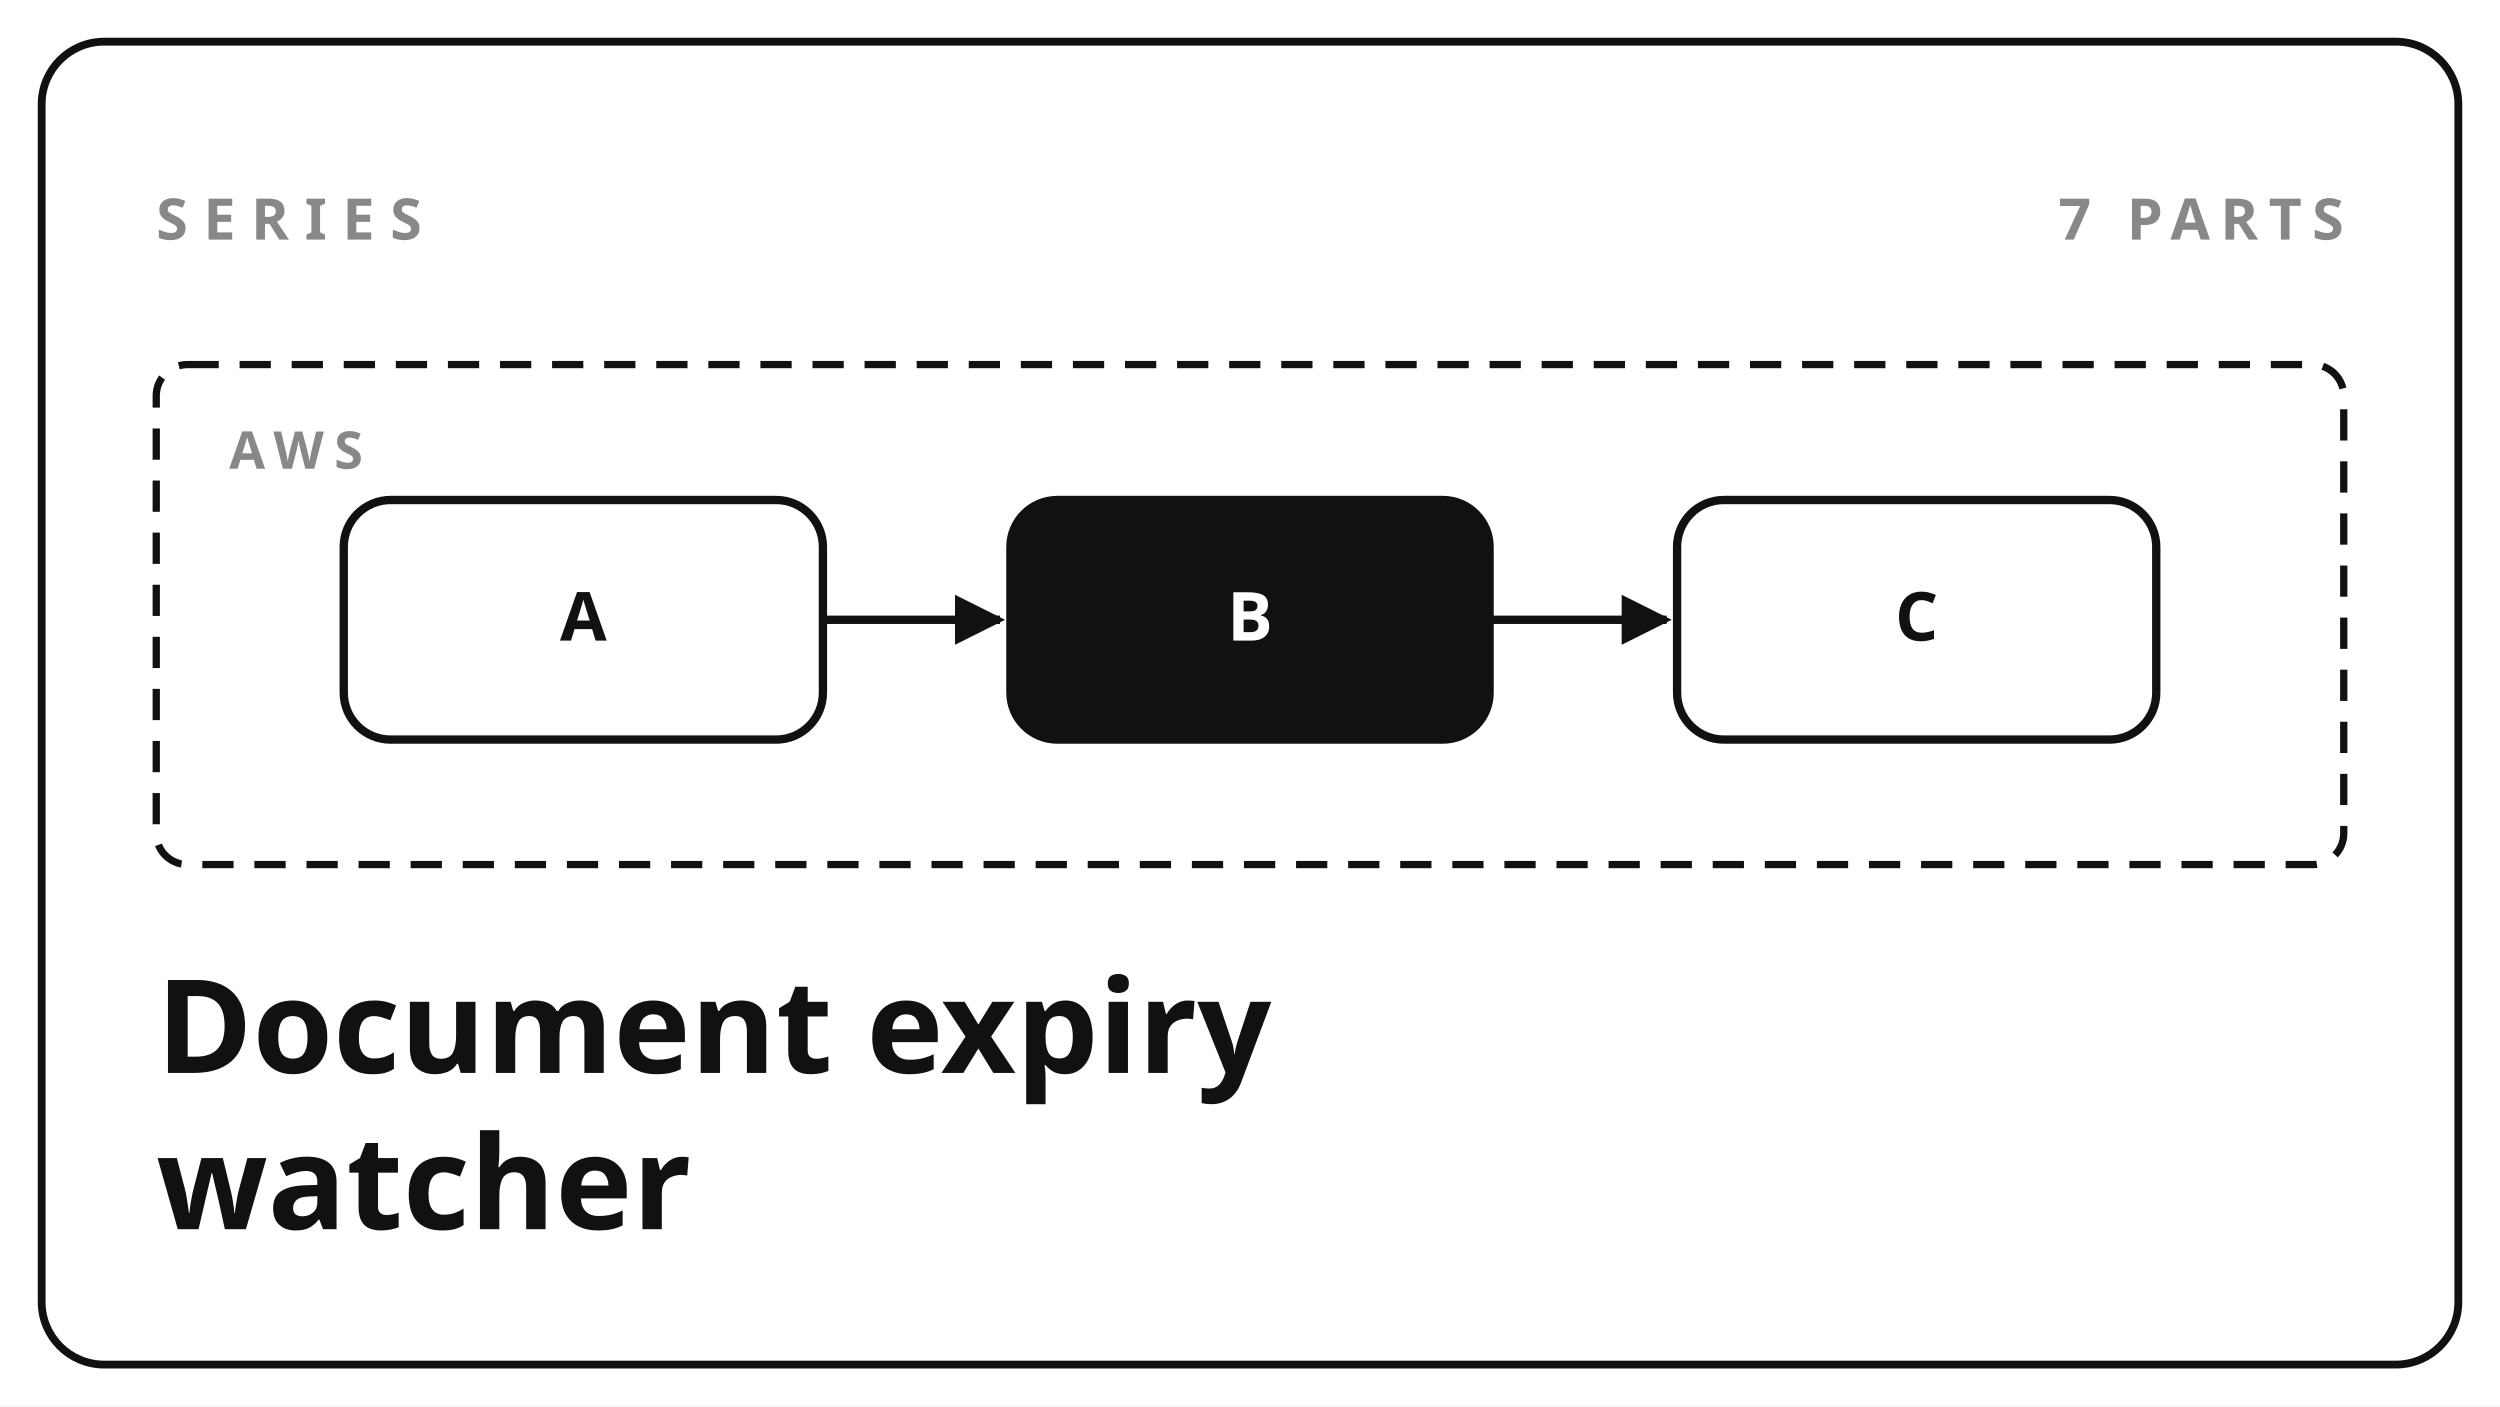
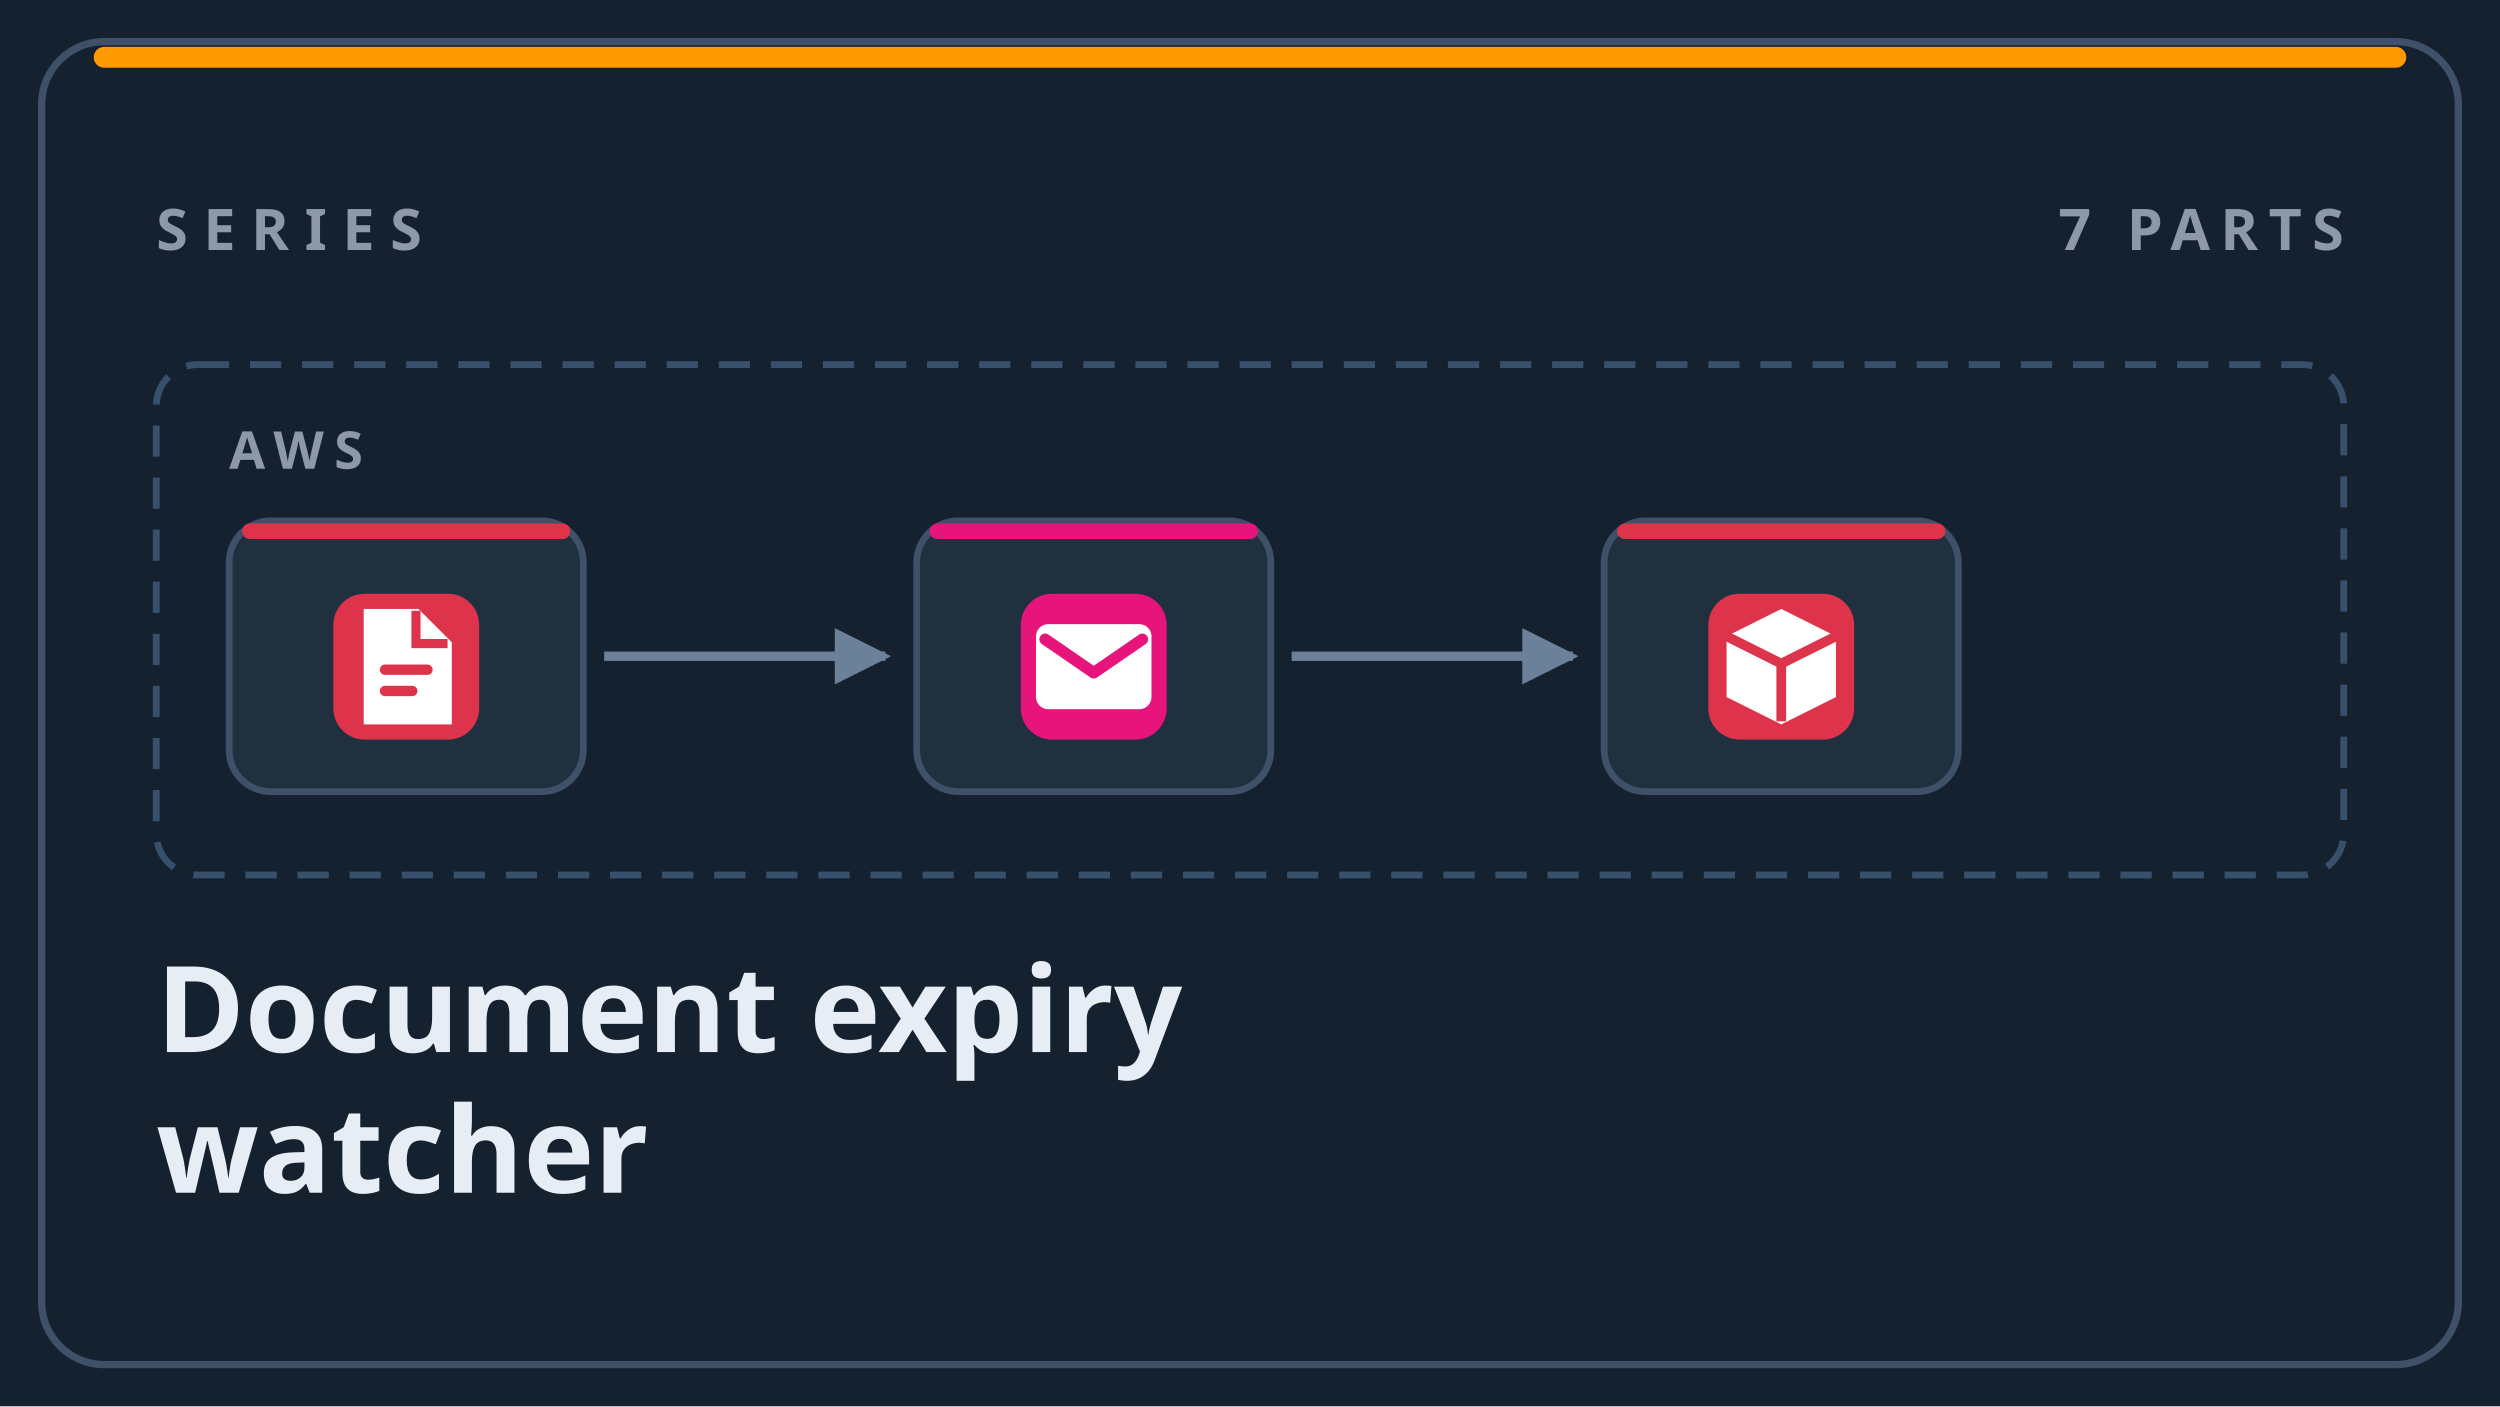
<svg xmlns="http://www.w3.org/2000/svg" viewBox="0 0 480 270" width="480" height="270" role="img" aria-label="Document expiry watcher — series thumbnail">
+   <rect width="480" height="270" fill="#16212f" />
+   <rect x="8" y="8" width="464" height="254" rx="12" fill="none" stroke="#3f5169" stroke-width="1.4" />
+   <line x1="20" y1="11" x2="460" y2="11" stroke="#ff9900" stroke-width="4" stroke-linecap="round" />
+   <text x="30" y="48" font-family="ui-sans-serif,system-ui,sans-serif" font-size="11" font-weight="700" letter-spacing="3" fill="#8d99a8">SERIES</text>
+   <text x="450" y="48" text-anchor="end" font-family="ui-sans-serif,system-ui,sans-serif" font-size="11" font-weight="700" letter-spacing="2" fill="#8d99a8">7 PARTS</text>
+   <rect x="30" y="70" width="420" height="98" rx="8" fill="none" stroke="#37506b" stroke-width="1.3" stroke-dasharray="6 4" />
+   <text x="44" y="90" font-family="ui-sans-serif,system-ui,sans-serif" font-size="10" font-weight="700" letter-spacing="2" fill="#8d99a8">AWS</text>
  <defs>
-     <marker id="ar" viewBox="0 0 10 10" refX="9" refY="5" markerWidth="6" markerHeight="6" orient="auto">
-       <path d="M0,0 L10,5 L0,10 z" fill="#111111" />
+     <marker id="tar" viewBox="0 0 10 10" refX="9" refY="5" markerWidth="6" markerHeight="6" orient="auto">
+       <path d="M0,0 L10,5 L0,10 z" fill="#6b8199" />
    </marker>
  </defs>
-   <rect x="0" y="0" width="480" height="270" fill="#ffffff" />
-   <rect x="8" y="8" width="464" height="254" rx="12" fill="none" stroke="#111111" stroke-width="1.5" />
-   <text x="30" y="46" font-family="ui-sans-serif,system-ui,sans-serif" font-size="11" font-weight="700" letter-spacing="3" fill="#888888">SERIES</text>
-   <text x="450" y="46" text-anchor="end" font-family="ui-sans-serif,system-ui,sans-serif" font-size="11" font-weight="700" letter-spacing="2" fill="#888888">7 PARTS</text>
-   <rect x="30" y="70" width="420" height="96" rx="6" fill="none" stroke="#111111" stroke-width="1.4" stroke-dasharray="6 4" />
-   <text x="44" y="90" font-family="ui-sans-serif,system-ui,sans-serif" font-size="10" font-weight="700" letter-spacing="2" fill="#888888">AWS</text>
-   <rect x="66.0" y="96" width="92" height="46" rx="9" fill="#ffffff" stroke="#111111" stroke-width="1.6" />
-   <text x="112.0" y="123.0" text-anchor="middle" font-family="ui-sans-serif,system-ui,sans-serif" font-size="13" font-weight="600" fill="#111111">A</text>
-   <line x1="158.0" y1="119.0" x2="192.0" y2="119.0" stroke="#111111" stroke-width="1.6" marker-end="url(#ar)" />
-   <rect x="194.0" y="96" width="92" height="46" rx="9" fill="#111111" stroke="#111111" stroke-width="1.6" />
-   <text x="240.0" y="123.0" text-anchor="middle" font-family="ui-sans-serif,system-ui,sans-serif" font-size="13" font-weight="600" fill="#ffffff">B</text>
-   <line x1="286.0" y1="119.0" x2="320.0" y2="119.0" stroke="#111111" stroke-width="1.6" marker-end="url(#ar)" />
-   <rect x="322.0" y="96" width="92" height="46" rx="9" fill="#ffffff" stroke="#111111" stroke-width="1.6" />
-   <text x="368.0" y="123.0" text-anchor="middle" font-family="ui-sans-serif,system-ui,sans-serif" font-size="13" font-weight="600" fill="#111111">C</text>
-   <text y="206" font-family="ui-sans-serif,system-ui,sans-serif" font-size="25" font-weight="700" fill="#111111">
-     <tspan x="30" dy="0">Document expiry</tspan>
-     <tspan x="30" dy="30">watcher</tspan>
+   <rect x="44" y="100" width="68" height="52" rx="8" fill="#20303f" stroke="#3f5169" stroke-width="1.3" />
+   <line x1="48" y1="102" x2="108" y2="102" stroke="#DD344C" stroke-width="3" stroke-linecap="round" />
+   <g transform="translate(64.0,114.0)" aria-hidden="true">
+     <rect width="28.0" height="28.0" rx="6" fill="#DD344C" />
+     <g transform="scale(1.1667)">
+       <path d="M5 2.5h9L19.5 8v13.5H5Z" fill="#fff" />
+       <path d="M13.6 2.8V8.2h5.2" stroke="#DD344C" stroke-width="1.5" fill="none" />
+       <path d="M8.5 12.5h7M8.5 16h4.5" stroke="#DD344C" stroke-width="1.7" stroke-linecap="round" />
+     </g>
+   </g>
+   <line x1="116" y1="126" x2="170" y2="126" stroke="#6b8199" stroke-width="1.8" marker-end="url(#tar)" />
+   <rect x="176" y="100" width="68" height="52" rx="8" fill="#20303f" stroke="#3f5169" stroke-width="1.3" />
+   <line x1="180" y1="102" x2="240" y2="102" stroke="#E7157B" stroke-width="3" stroke-linecap="round" />
+   <g transform="translate(196.0,114.0)" aria-hidden="true">
+     <rect width="28.0" height="28.0" rx="6" fill="#E7157B" />
+     <g transform="scale(1.1667)">
+       <rect x="2.5" y="5" width="19" height="14" rx="2" fill="#fff" />
+       <path d="m4 7.5 8 5.5 8-5.5" stroke="#E7157B" stroke-width="1.9" fill="none" stroke-linecap="round" stroke-linejoin="round" />
+     </g>
+   </g>
+   <line x1="248" y1="126" x2="302" y2="126" stroke="#6b8199" stroke-width="1.8" marker-end="url(#tar)" />
+   <rect x="308" y="100" width="68" height="52" rx="8" fill="#20303f" stroke="#3f5169" stroke-width="1.3" />
+   <line x1="312" y1="102" x2="372" y2="102" stroke="#DD344C" stroke-width="3" stroke-linecap="round" />
+   <g transform="translate(328.0,114.0)" aria-hidden="true">
+     <rect width="28.0" height="28.0" rx="6" fill="#DD344C" />
+     <g transform="scale(1.1667)">
+       <path d="M12 2.5 21 7v10l-9 4.5L3 17V7Z" fill="#fff" />
+       <path d="M3 7l9 4.5L21 7M12 11.5V21" stroke="#DD344C" stroke-width="1.6" fill="none" />
+     </g>
+   </g>
+   <text font-family="ui-sans-serif,system-ui,sans-serif" font-size="23" font-weight="700" fill="#e6edf5">
+     <tspan x="30" y="202">Document expiry</tspan>
+     <tspan x="30" y="229">watcher</tspan>
  </text>
</svg>
